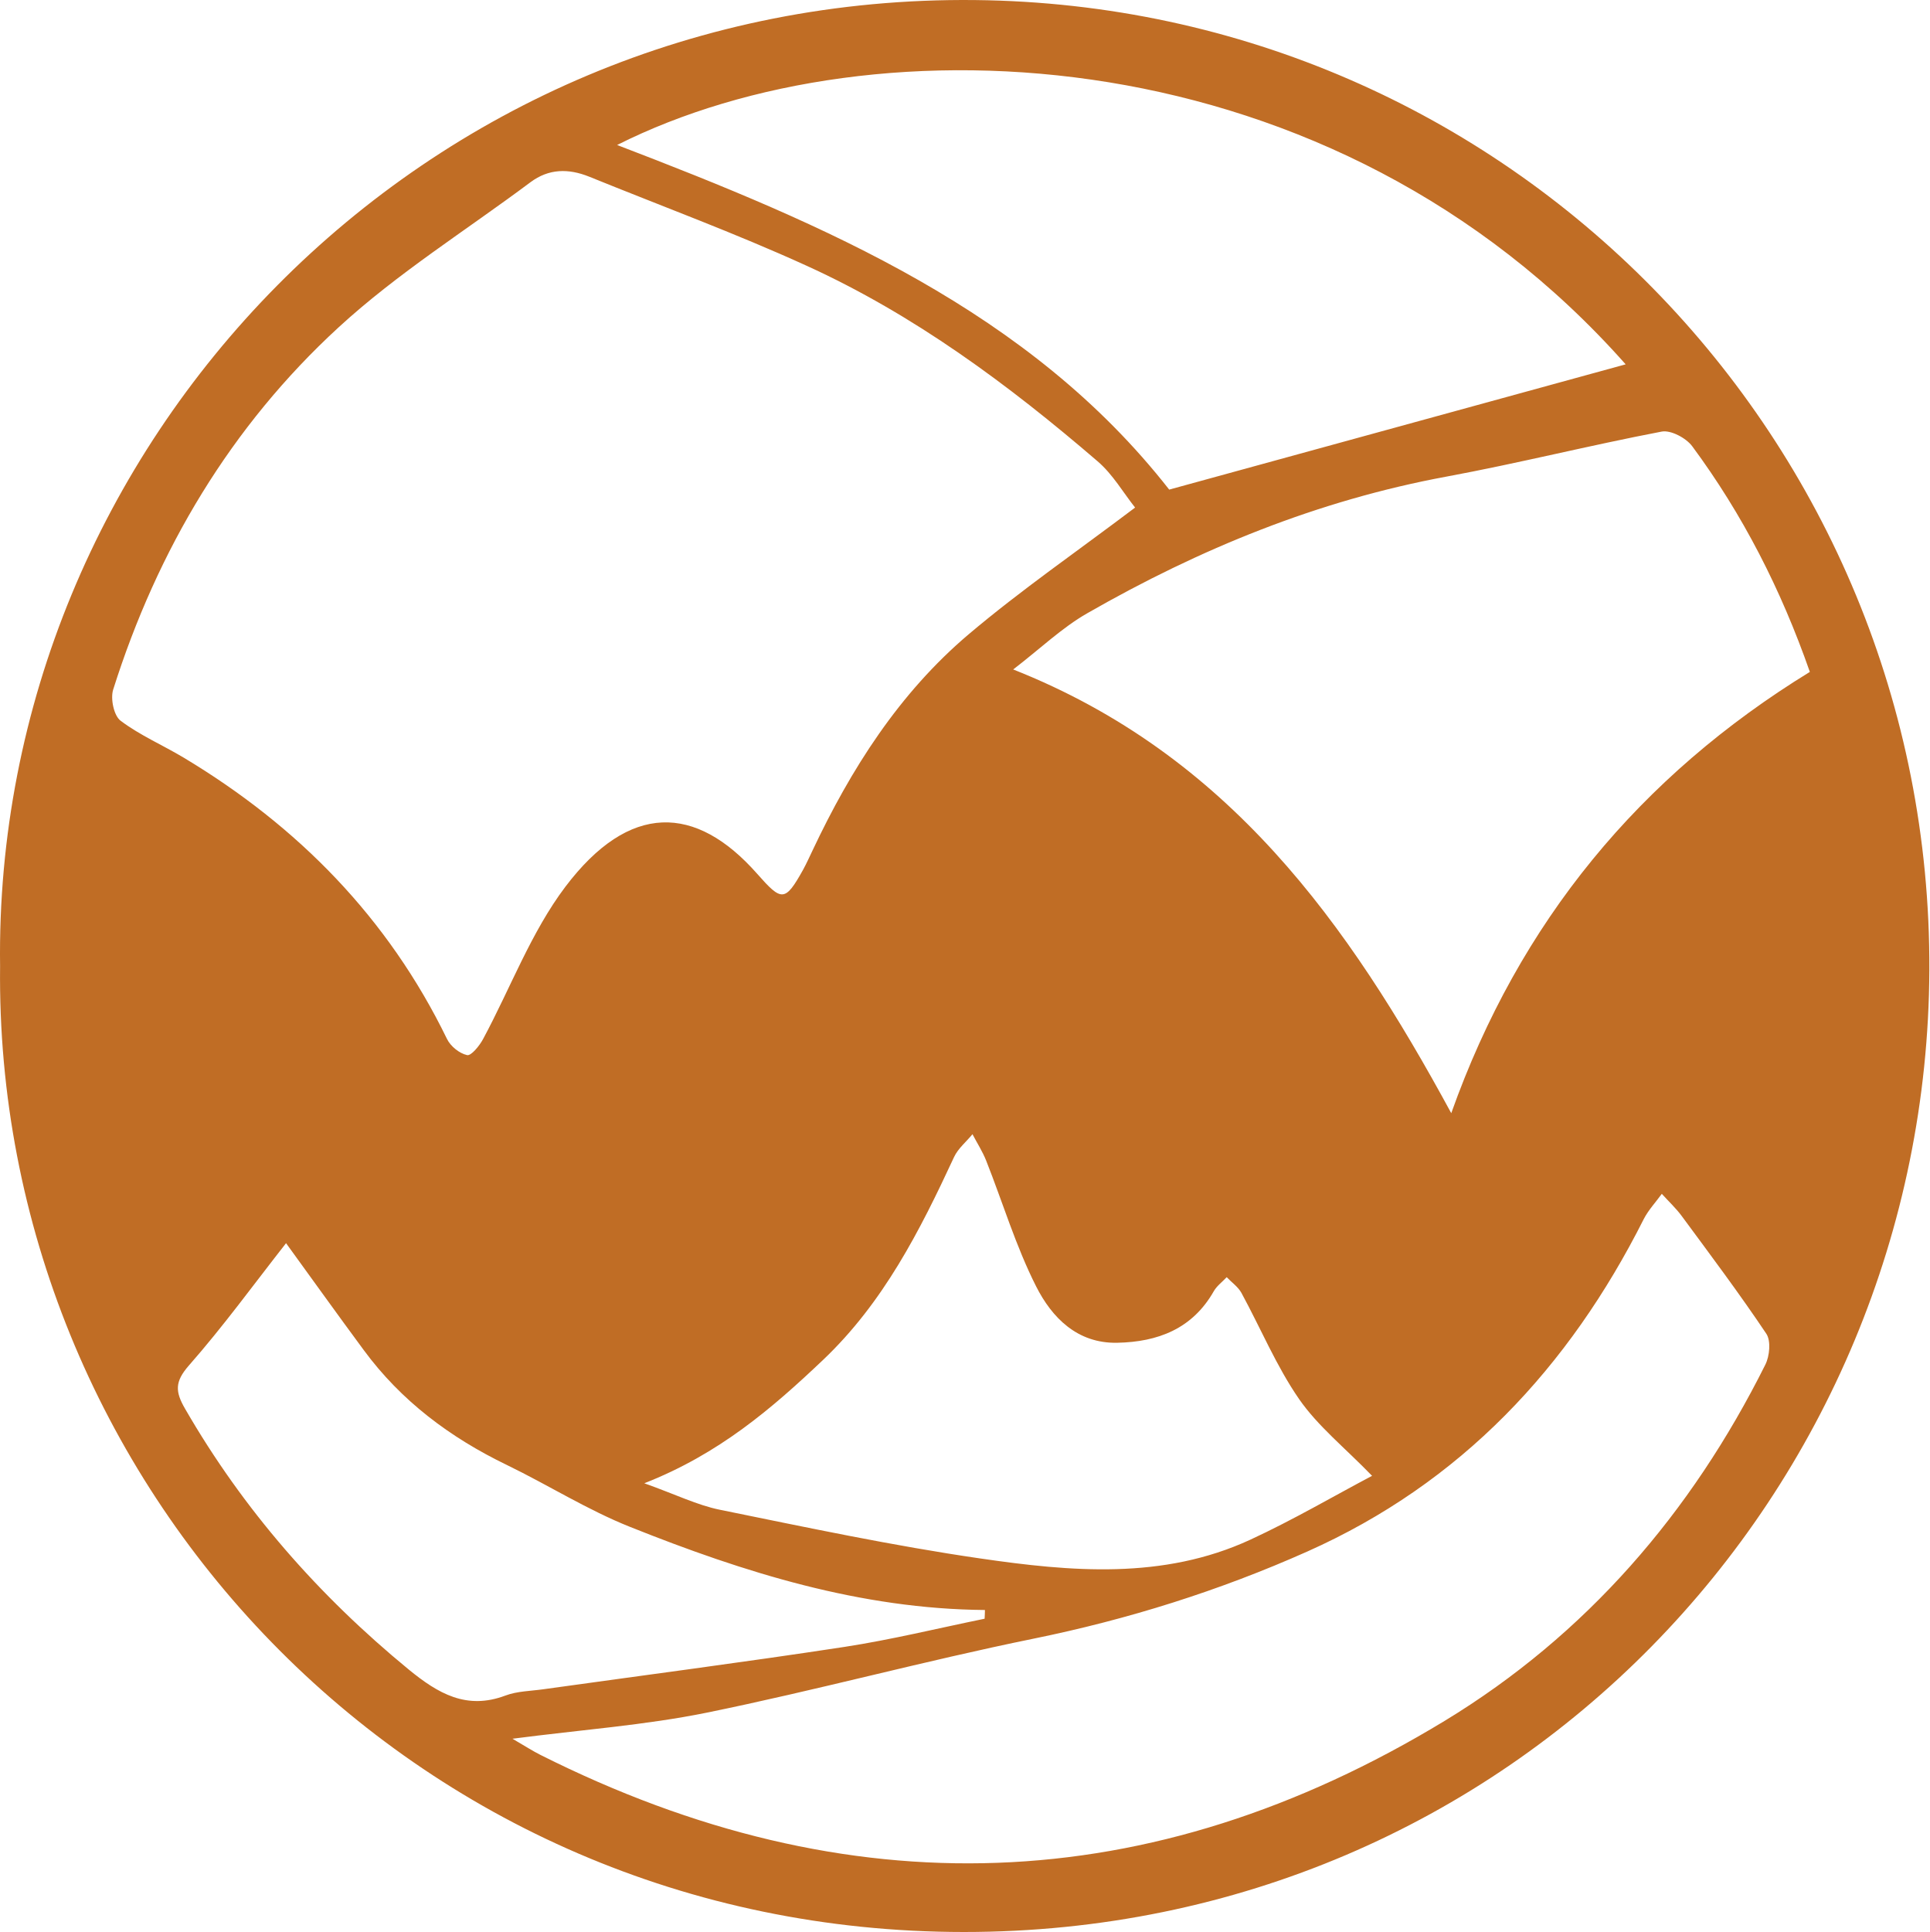
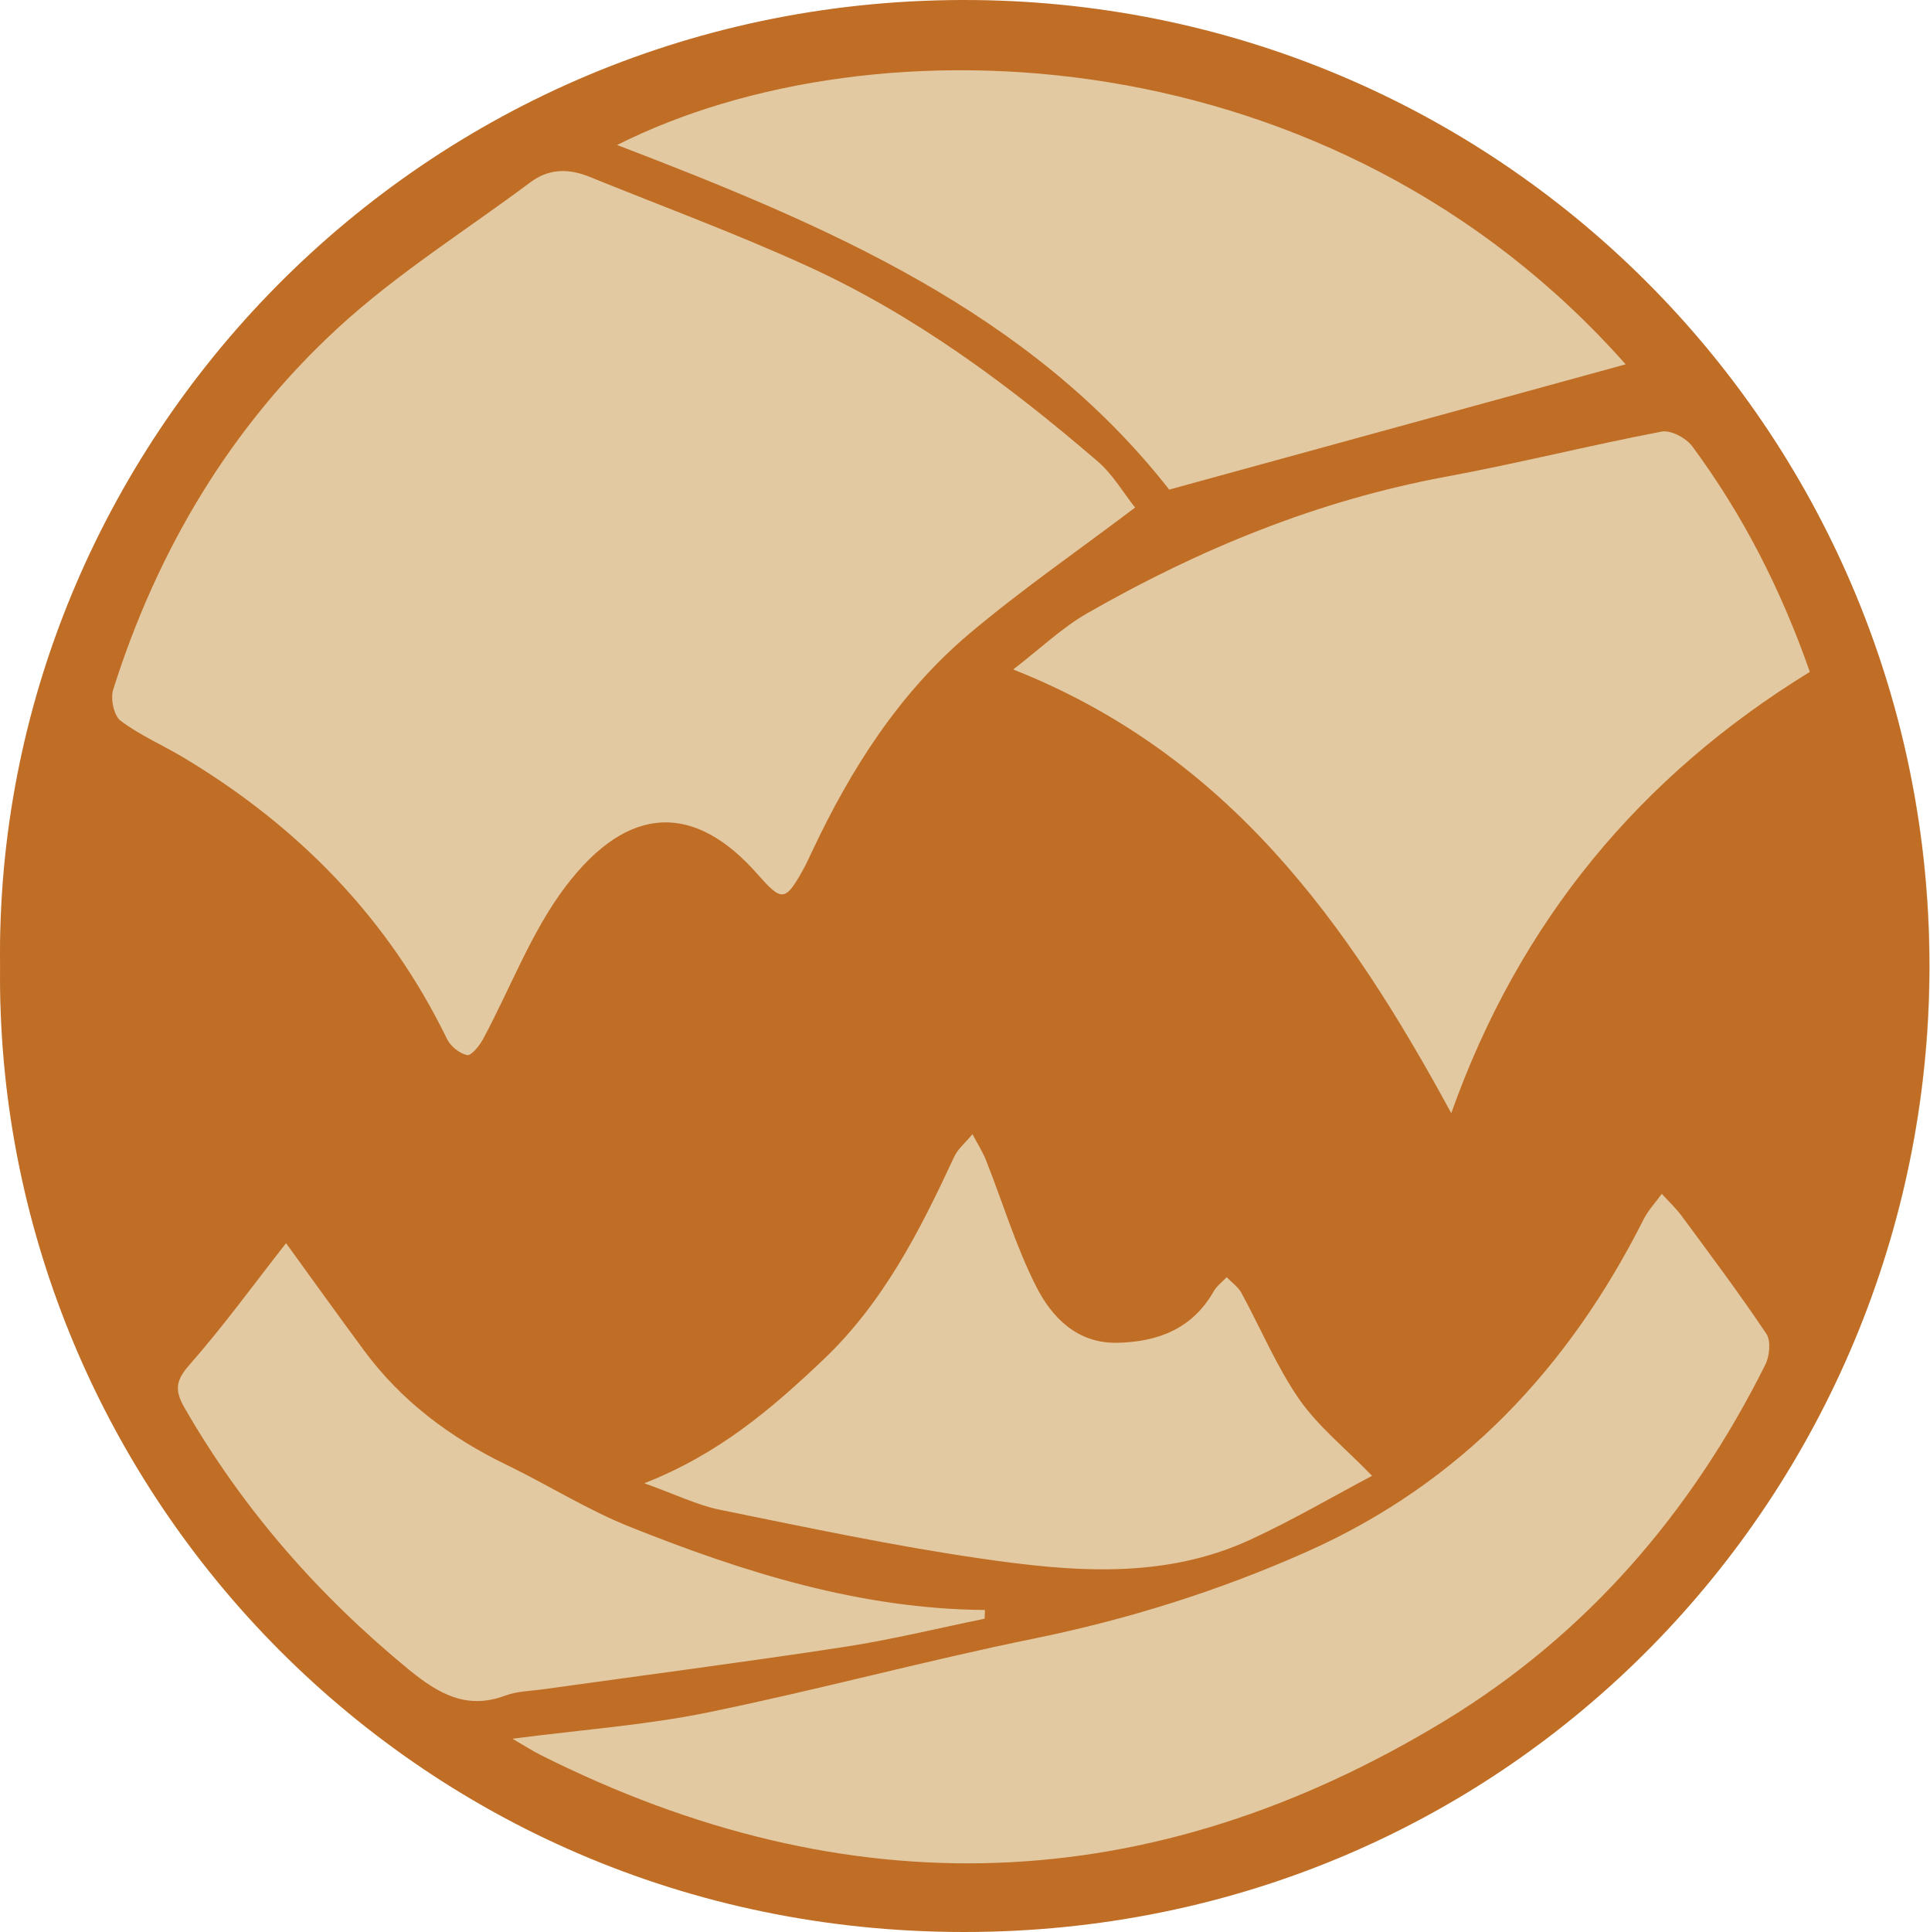
<svg xmlns="http://www.w3.org/2000/svg" viewBox="0 0 1023 1024">
+   <circle cx="511.5" cy="512.0" r="511.5" fill="#e2c9a2" />
  <path d="M521.989 857.964c0.063-1.55 0.176-3.074 0.176-4.632-66.082-0.528-127.69-19.915-187.93-43.961-22.618-8.979-43.495-22.214-65.461-32.87-30.105-14.54-56.108-33.958-76.023-61.049-14.074-19.044-27.837-38.276-41.103-56.544-17.025 21.716-33.336 44.179-51.573 64.902-7.486 8.578-7.204 13.825-1.955 22.866 30.881 53.531 70.866 99.045 118.586 138.222 15.502 12.675 30.601 21.561 51.293 13.763 6.218-2.334 13.329-2.36 20.070-3.32 53.157-7.424 106.408-14.322 159.503-22.431 24.948-3.822 49.584-9.88 74.377-14.944zM341.568 786.167c16.746 5.962 28.117 11.62 40.109 14.043 45.826 9.32 91.65 19.075 137.88 25.786 48.124 7.019 97.025 11.433 143.254-9.91 22.867-10.564 44.614-23.332 64.591-33.864-14.446-14.913-28.738-26.314-38.711-40.699-12.055-17.46-20.35-37.531-30.571-56.295-1.77-3.197-5.187-5.566-7.794-8.296-2.299 2.483-5.222 4.597-6.834 7.424-11.371 20.008-29.732 26.904-51.2 27.339-21.22 0.44-34.641-13.39-42.967-29.825-10.781-21.282-17.709-44.49-26.533-66.765-1.929-4.844-4.817-9.321-7.239-13.95-3.294 4.042-7.644 7.547-9.755 12.085-18.144 39.083-37.406 77.11-69.469 107.558-27.184 25.786-55.146 49.833-94.757 65.367zM861.836 193.108c-154.843-174.758-397.763-185.166-534.681-116.257 110.416 42.314 218.657 88.078 292.692 182.649 81.771-22.431 161.709-44.396 241.989-66.392zM271.668 921.56c6.896 4.007 10.749 6.526 14.851 8.578 163.076 81.895 323.356 76.614 479.317-18.019 75.091-45.608 130.827-110.26 170.066-188.862 2.263-4.535 3.012-12.552 0.528-16.311-14.23-21.251-29.577-41.693-44.77-62.291-3.135-4.289-7.116-7.952-10.656-11.9-3.232 4.447-7.081 8.542-9.569 13.36-39.705 78.82-96.932 139.93-178.423 176.249-46.664 20.785-95.037 35.976-145.242 46.198-58.067 11.837-115.356 27.433-173.359 39.239-32.684 6.614-66.206 9.009-102.711 13.763zM769.378 590.005c36.163-101.716 100.132-178.641 190.105-233.88-15.348-43.868-35.635-83.511-62.385-119.643-3.258-4.35-11.309-8.639-16.156-7.732-38.213 7.301-75.992 16.808-114.268 23.892-67.914 12.582-130.673 38.245-190.199 72.357-13.546 7.732-25.134 18.951-39.332 29.825 114.113 45.142 177.647 134.587 232.233 235.185zM601.766 269.014c-6.209-7.794-11.805-17.615-19.915-24.543-47.254-40.638-97.242-77.701-154.283-103.643-37.748-17.212-76.77-31.565-115.231-47.192-10.905-4.377-21.376-4.35-31.162 2.985-34.050 25.444-70.525 48.248-101.655 76.862-57.134 52.474-96.062 117.841-119.519 192.001-1.524 4.782 0.352 13.856 3.945 16.527 10.252 7.732 22.369 12.925 33.46 19.573 60.675 36.412 108.365 84.971 139.558 149.064 1.867 3.884 6.587 7.706 10.656 8.578 2.114 0.528 6.552-4.905 8.454-8.454 14.54-26.998 25.444-56.667 43.681-80.807 33.895-44.8 69.095-43.713 101.624-6.869 12.956 14.665 14.757 15.192 24.388-2.14 1.77-3.232 3.294-6.614 4.879-9.942 20.474-43.464 46.043-83.634 82.921-114.858 27.774-23.487 57.848-44.179 88.202-67.138zM0.045 512.186c-3.725-276.132 223.038-515.263 516.816-512.156 282.688 2.985 507.185 233.011 505.974 514.207-1.277 276.039-220.8 509.826-511.877 509.763-294.152-0.088-513.989-238.664-510.913-511.814z" fill="rgb(192, 109, 37)" />
</svg>
